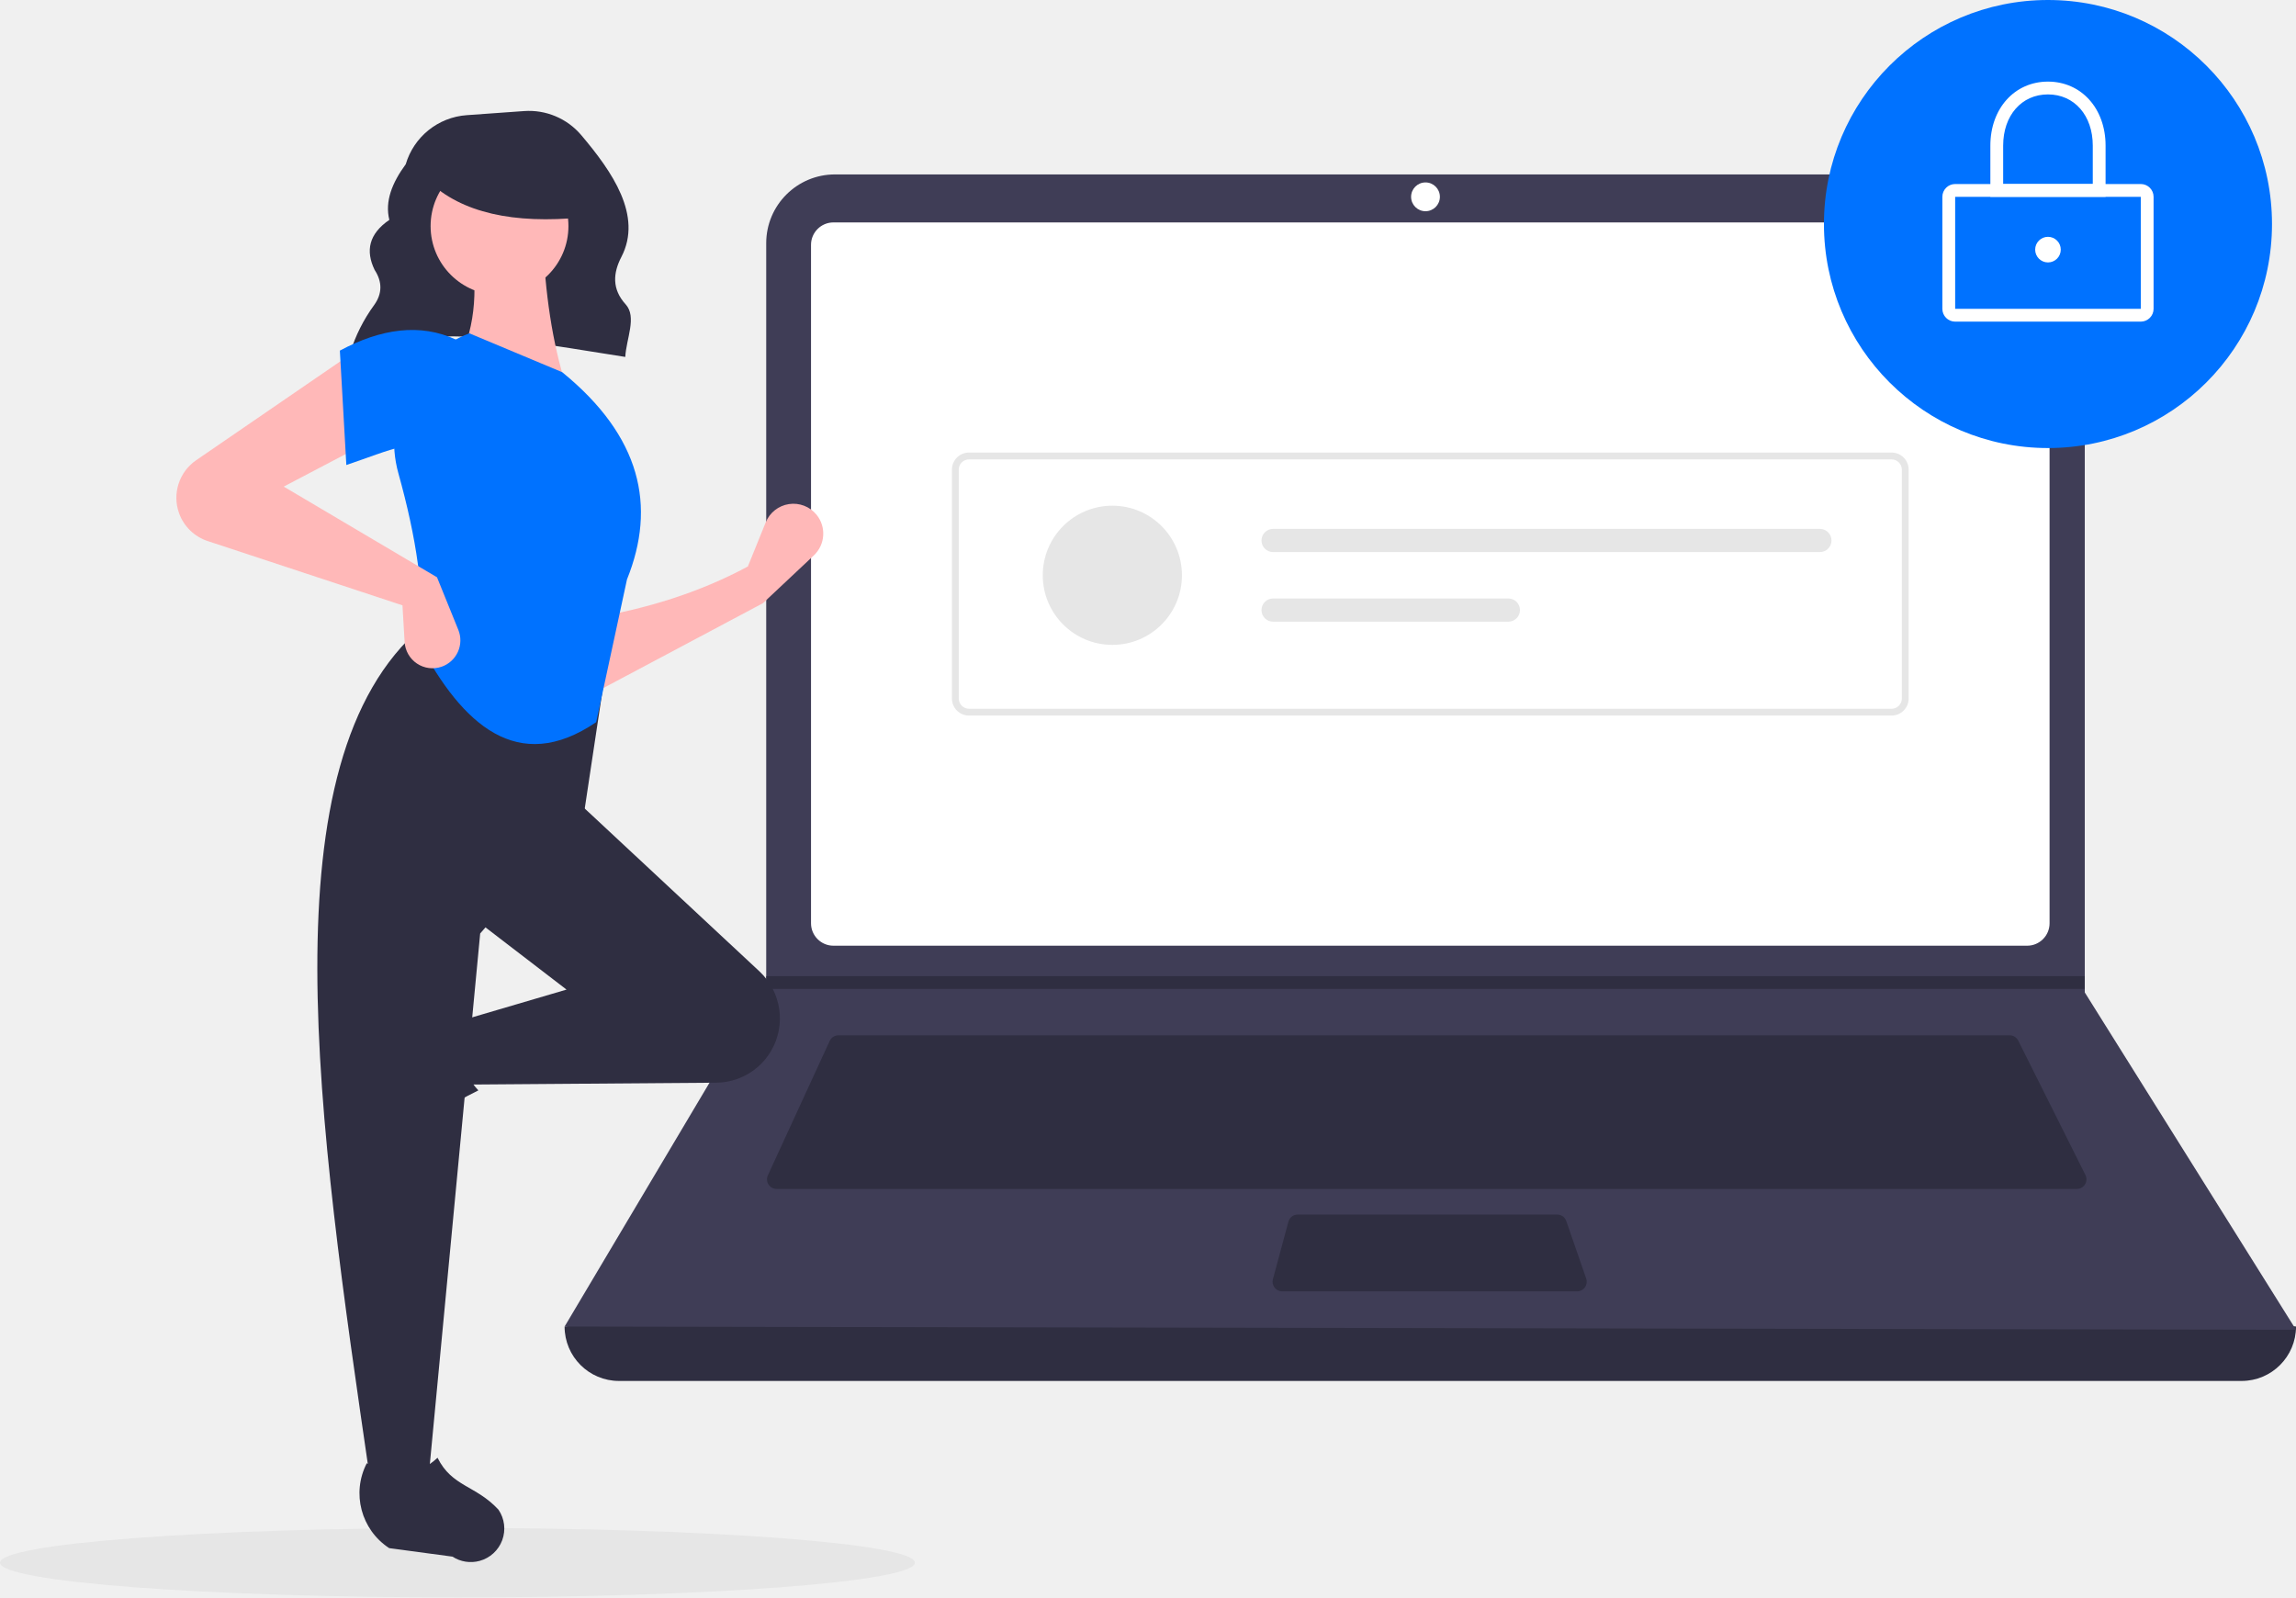
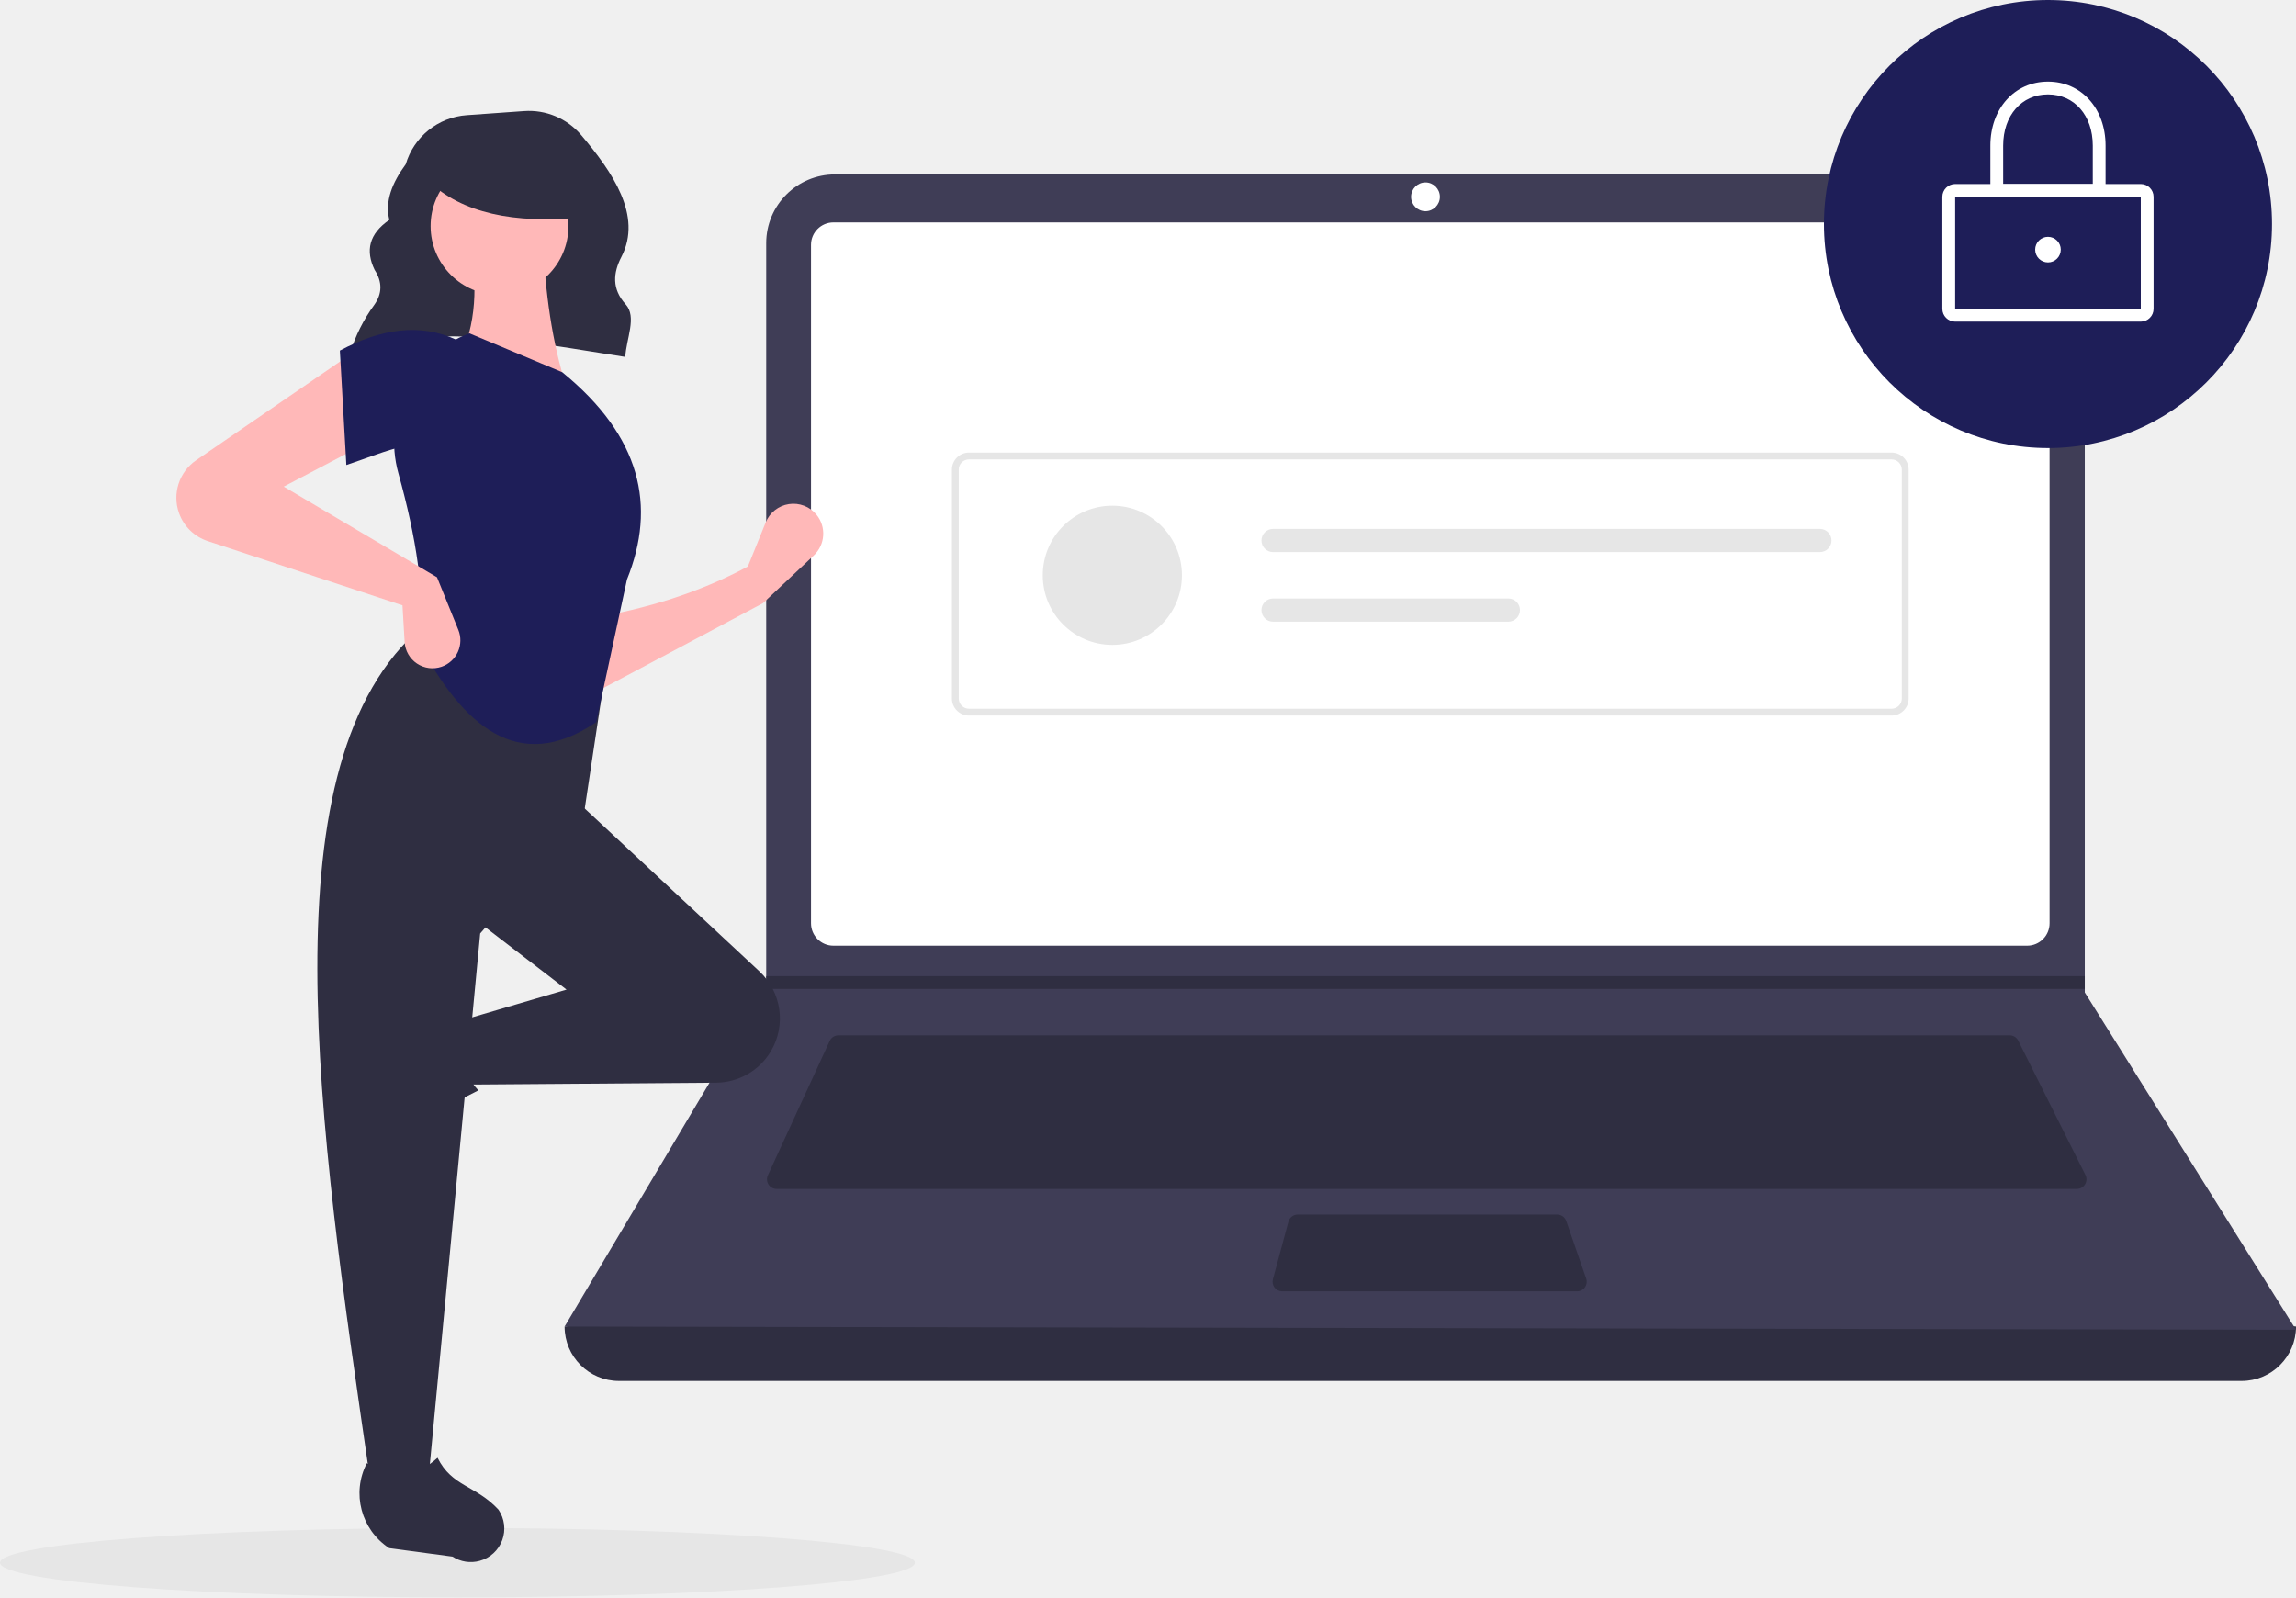
<svg xmlns="http://www.w3.org/2000/svg" id="a5c16198-98a1-478b-8909-43624583dcf2" data-name="Layer 1" width="793" height="551.732" viewBox="0 0 793 551.732">
  <ellipse cx="158" cy="539.732" rx="158" ry="12" fill="#e6e6e6" />
  <path d="M324.272,296.554c27.497-11.695,61.744-4.285,95.191.858.311-6.228,4.084-13.808.132-18.153-4.801-5.279-4.359-10.825-1.47-16.404,7.388-14.265-3.197-29.444-13.884-42.065a23.669,23.669,0,0,0-19.755-8.292l-19.797,1.414A23.709,23.709,0,0,0,343.635,230.859v0c-4.727,6.429-7.257,12.841-5.664,19.219-7.081,4.839-8.27,10.68-5.089,17.264,2.698,4.146,2.669,8.182-.123,12.106a55.891,55.891,0,0,0-8.31,16.506Z" transform="translate(-203.5 -174.1342)" fill="#2f2e41" />
  <path d="M977.709,651.097H417.291A18.791,18.791,0,0,1,398.5,632.306h0q304.727-35.415,598,0h0A18.791,18.791,0,0,1,977.709,651.097Z" transform="translate(-203.5 -174.1342)" fill="#2f2e41" />
  <path d="M996.5,633.412l-598-1.105,69.306-116.616.332-.553V258.131a23.752,23.752,0,0,1,23.754-23.754H899.792a23.752,23.752,0,0,1,23.754,23.754V516.906Z" transform="translate(-203.5 -174.1342)" fill="#3f3d56" />
  <path d="M491.35,250.957a7.746,7.746,0,0,0-7.738,7.738V493.031a7.747,7.747,0,0,0,7.738,7.738H903.65a7.747,7.747,0,0,0,7.738-7.738V258.694a7.747,7.747,0,0,0-7.738-7.738Z" transform="translate(-203.5 -174.1342)" fill="#fff" />
  <path d="M493.078,531.718a3.325,3.325,0,0,0-3.013,1.93l-21.355,46.425a3.316,3.316,0,0,0,3.012,4.702H920.814a3.316,3.316,0,0,0,2.965-4.799L900.567,533.551a3.299,3.299,0,0,0-2.965-1.833Z" transform="translate(-203.5 -174.1342)" fill="#2f2e41" />
  <circle cx="492.342" cy="67.98" r="4.974" fill="#fff" />
  <path d="M651.7,593.619a3.321,3.321,0,0,0-3.202,2.454l-5.357,19.896a3.316,3.316,0,0,0,3.202,4.179h101.874a3.315,3.315,0,0,0,3.133-4.401l-6.887-19.896a3.318,3.318,0,0,0-3.134-2.231Z" transform="translate(-203.5 -174.1342)" fill="#2f2e41" />
  <polygon points="720.046 337.135 720.046 341.556 264.306 341.556 264.649 341.004 264.649 337.135 720.046 337.135" fill="#2f2e41" />
-   <circle cx="707.335" cy="77.375" r="77.375" fill="#0072ff" />
+   <circle cx="707.335" cy="77.375" r="77.375" fill="#1e1e58" />
  <path d="M942.89,285.223H878.779a4.426,4.426,0,0,1-4.421-4.421V242.114a4.426,4.426,0,0,1,4.421-4.421H942.89a4.426,4.426,0,0,1,4.421,4.421v38.688A4.426,4.426,0,0,1,942.89,285.223Zm-64.111-43.109v38.688h64.114L942.89,242.114Z" transform="translate(-203.5 -174.1342)" fill="#fff" />
  <path d="M930.731,242.114h-39.793V224.428c0-12.81,8.368-22.107,19.896-22.107s19.896,9.297,19.896,22.107Zm-35.372-4.421h30.95V224.428c0-10.413-6.363-17.686-15.475-17.686s-15.475,7.273-15.475,17.686Z" transform="translate(-203.5 -174.1342)" fill="#fff" />
  <circle cx="707.335" cy="86.218" r="4.421" fill="#fff" />
  <path d="M856.82,421.284H538.18a5.908,5.908,0,0,1-5.901-5.901V336.342a5.908,5.908,0,0,1,5.901-5.901H856.82a5.908,5.908,0,0,1,5.901,5.901V415.383A5.908,5.908,0,0,1,856.82,421.284Zm-318.64-88.482a3.544,3.544,0,0,0-3.54,3.54V415.383a3.544,3.544,0,0,0,3.54,3.54H856.82a3.544,3.544,0,0,0,3.54-3.54V336.342a3.544,3.544,0,0,0-3.54-3.54Z" transform="translate(-203.5 -174.1342)" fill="#e6e6e6" />
  <circle cx="384.19" cy="198.695" r="24.036" fill="#e6e6e6" />
  <path d="M643.203,356.805a4.006,4.006,0,1,0,0,8.012H832.061a4.006,4.006,0,0,0,0-8.012Z" transform="translate(-203.5 -174.1342)" fill="#e6e6e6" />
  <path d="M643.203,380.842a4.006,4.006,0,1,0,0,8.012H724.469a4.006,4.006,0,1,0,0-8.012Z" transform="translate(-203.5 -174.1342)" fill="#e6e6e6" />
  <path d="M467.022,382.462,408.119,413.778l-.746-26.096c19.226-3.209,37.517-8.797,54.429-17.895l6.16-15.22a10.318,10.318,0,0,1,17.536-2.678l0,0a10.318,10.318,0,0,1-.908,14.069Z" transform="translate(-203.5 -174.1342)" fill="#ffb8b8" />
  <path d="M323.098,563.267v0a11.574,11.574,0,0,1,1.469-9.363l12.939-19.858a22.612,22.612,0,0,1,29.335-7.739h0c-5.438,9.256-4.68,17.377,1.878,24.434a117.631,117.631,0,0,0-27.936,19.045A11.574,11.574,0,0,1,323.098,563.267Z" transform="translate(-203.5 -174.1342)" fill="#2f2e41" />
  <path d="M469.705,537.303l0,0a22.203,22.203,0,0,1-18.871,10.779l-85.96.651-3.728-21.623,38.026-11.184-32.061-24.605L402.154,450.313l63.65,59.324A22.203,22.203,0,0,1,469.705,537.303Z" transform="translate(-203.5 -174.1342)" fill="#2f2e41" />
  <path d="M351.453,685.179H331.321c-18.075-123.898-36.474-248.142,17.895-294.515l64.122,10.439L405.136,455.532l-35.789,41.008Z" transform="translate(-203.5 -174.1342)" fill="#2f2e41" />
  <path d="M369.149,713.246h0a11.574,11.574,0,0,1-9.363-1.469l-21.859-2.938a22.612,22.612,0,0,1-7.741-29.335v0c9.257,5.437,17.377,4.679,24.434-1.879,4.986,10.067,13.201,9.453,21.047,17.935A11.574,11.574,0,0,1,369.149,713.246Z" transform="translate(-203.5 -174.1342)" fill="#2f2e41" />
  <path d="M399.172,307.902l-37.28-8.947c6.192-12.674,6.702-26.776,3.728-41.754l25.351-.746C391.764,275.08,394.167,292.481,399.172,307.902Z" transform="translate(-203.5 -174.1342)" fill="#ffb8b8" />
-   <path d="M409.418,423.552c-27.139,18.493-46.314.633-60.947-26.923,2.033-16.862-1.259-37.041-7.357-58.966a40.138,40.138,0,0,1,24.506-48.401h0l32.061,13.421c27.224,22.19,32.582,46.227,22.368,71.578Z" transform="translate(-203.5 -174.1342)" fill="#0072ff" />
+   <path d="M409.418,423.552c-27.139,18.493-46.314.633-60.947-26.923,2.033-16.862-1.259-37.041-7.357-58.966a40.138,40.138,0,0,1,24.506-48.401h0l32.061,13.421c27.224,22.19,32.582,46.227,22.368,71.578Z" transform="translate(-203.5 -174.1342)" fill="#1e1e58" />
  <path d="M331.321,326.542,301.497,342.2l52.938,31.316,7.366,18.17a9.637,9.637,0,0,1-5.789,12.731h0a9.637,9.637,0,0,1-12.762-8.544l-.745-12.663-67.284-22.204a15.733,15.733,0,0,1-9.873-9.611v0a15.733,15.733,0,0,1,5.903-18.303l54.105-37.118Z" transform="translate(-203.5 -174.1342)" fill="#ffb8b8" />
-   <path d="M361.146,329.524c-12.439-5.451-23.749.47-38.026,5.219l-2.237-39.517c14.176-7.556,27.692-9.593,40.263-3.728Z" transform="translate(-203.5 -174.1342)" fill="#0072ff" />
+   <path d="M361.146,329.524c-12.439-5.451-23.749.47-38.026,5.219l-2.237-39.517c14.176-7.556,27.692-9.593,40.263-3.728Z" transform="translate(-203.5 -174.1342)" fill="#1e1e58" />
  <circle cx="172.525" cy="78.093" r="23.802" fill="#ffb8b8" />
  <path d="M404.5,249.224c-23.566,2.308-41.523-1.546-53-12.52v-8.838h51Z" transform="translate(-203.5 -174.1342)" fill="#2f2e41" />
</svg>
